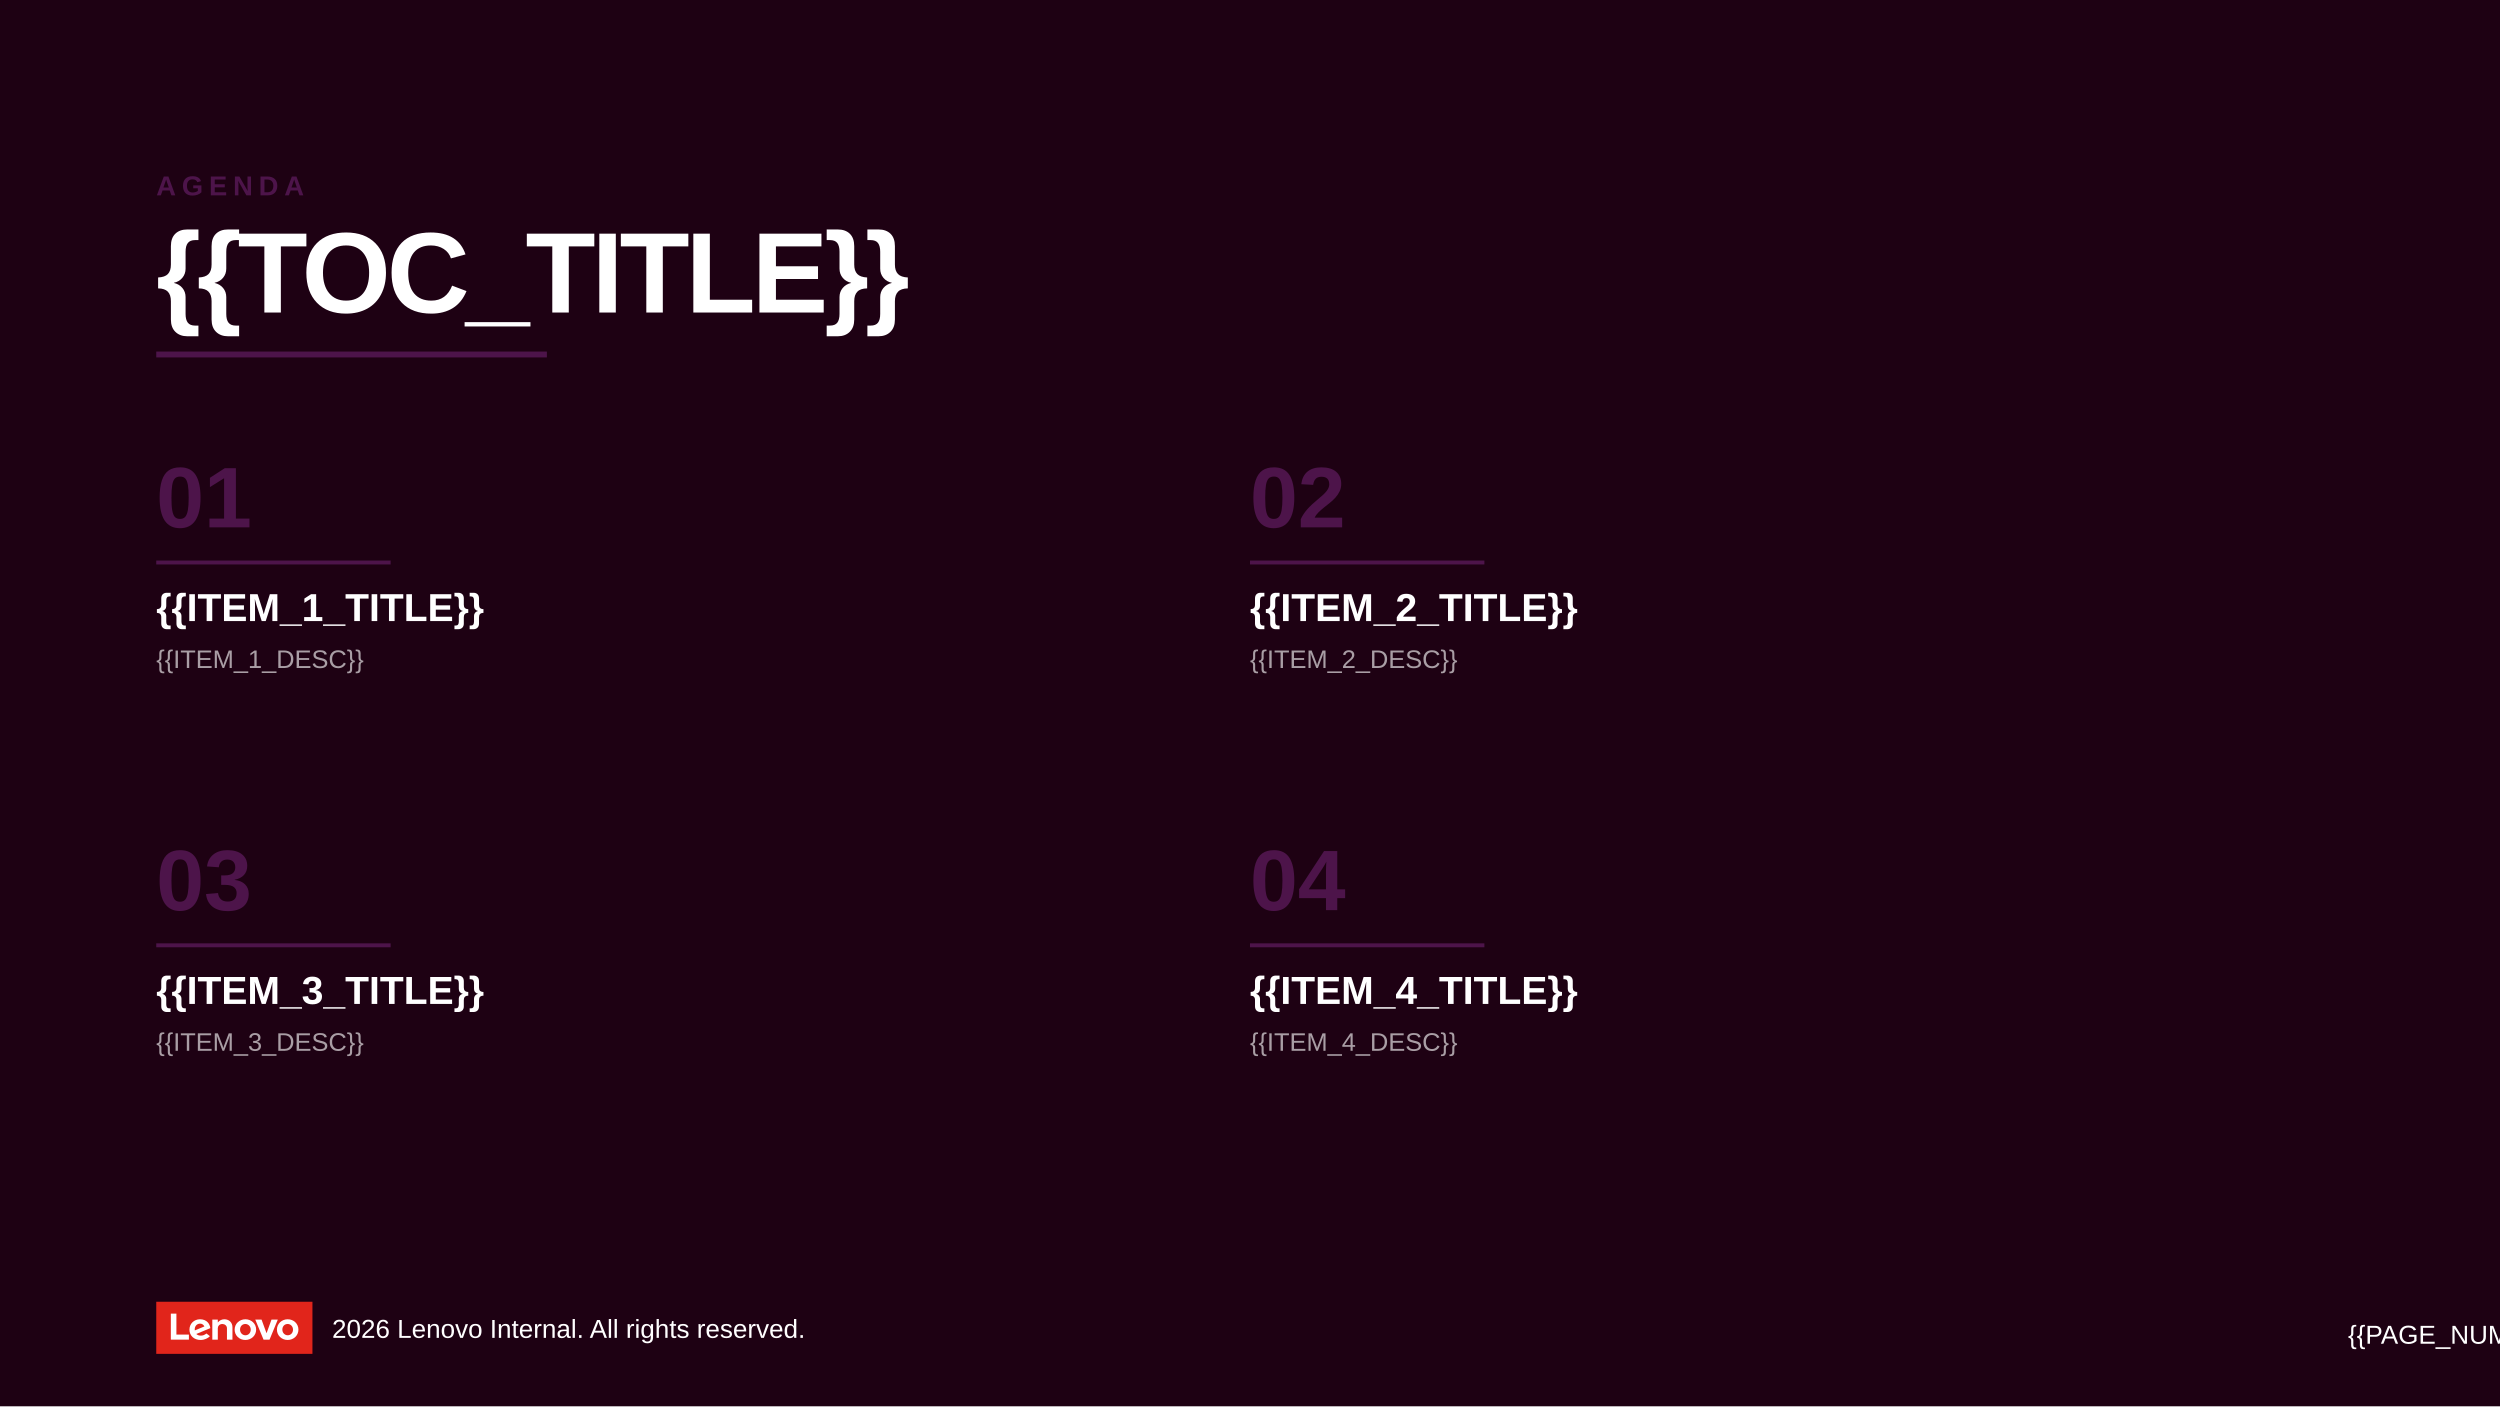
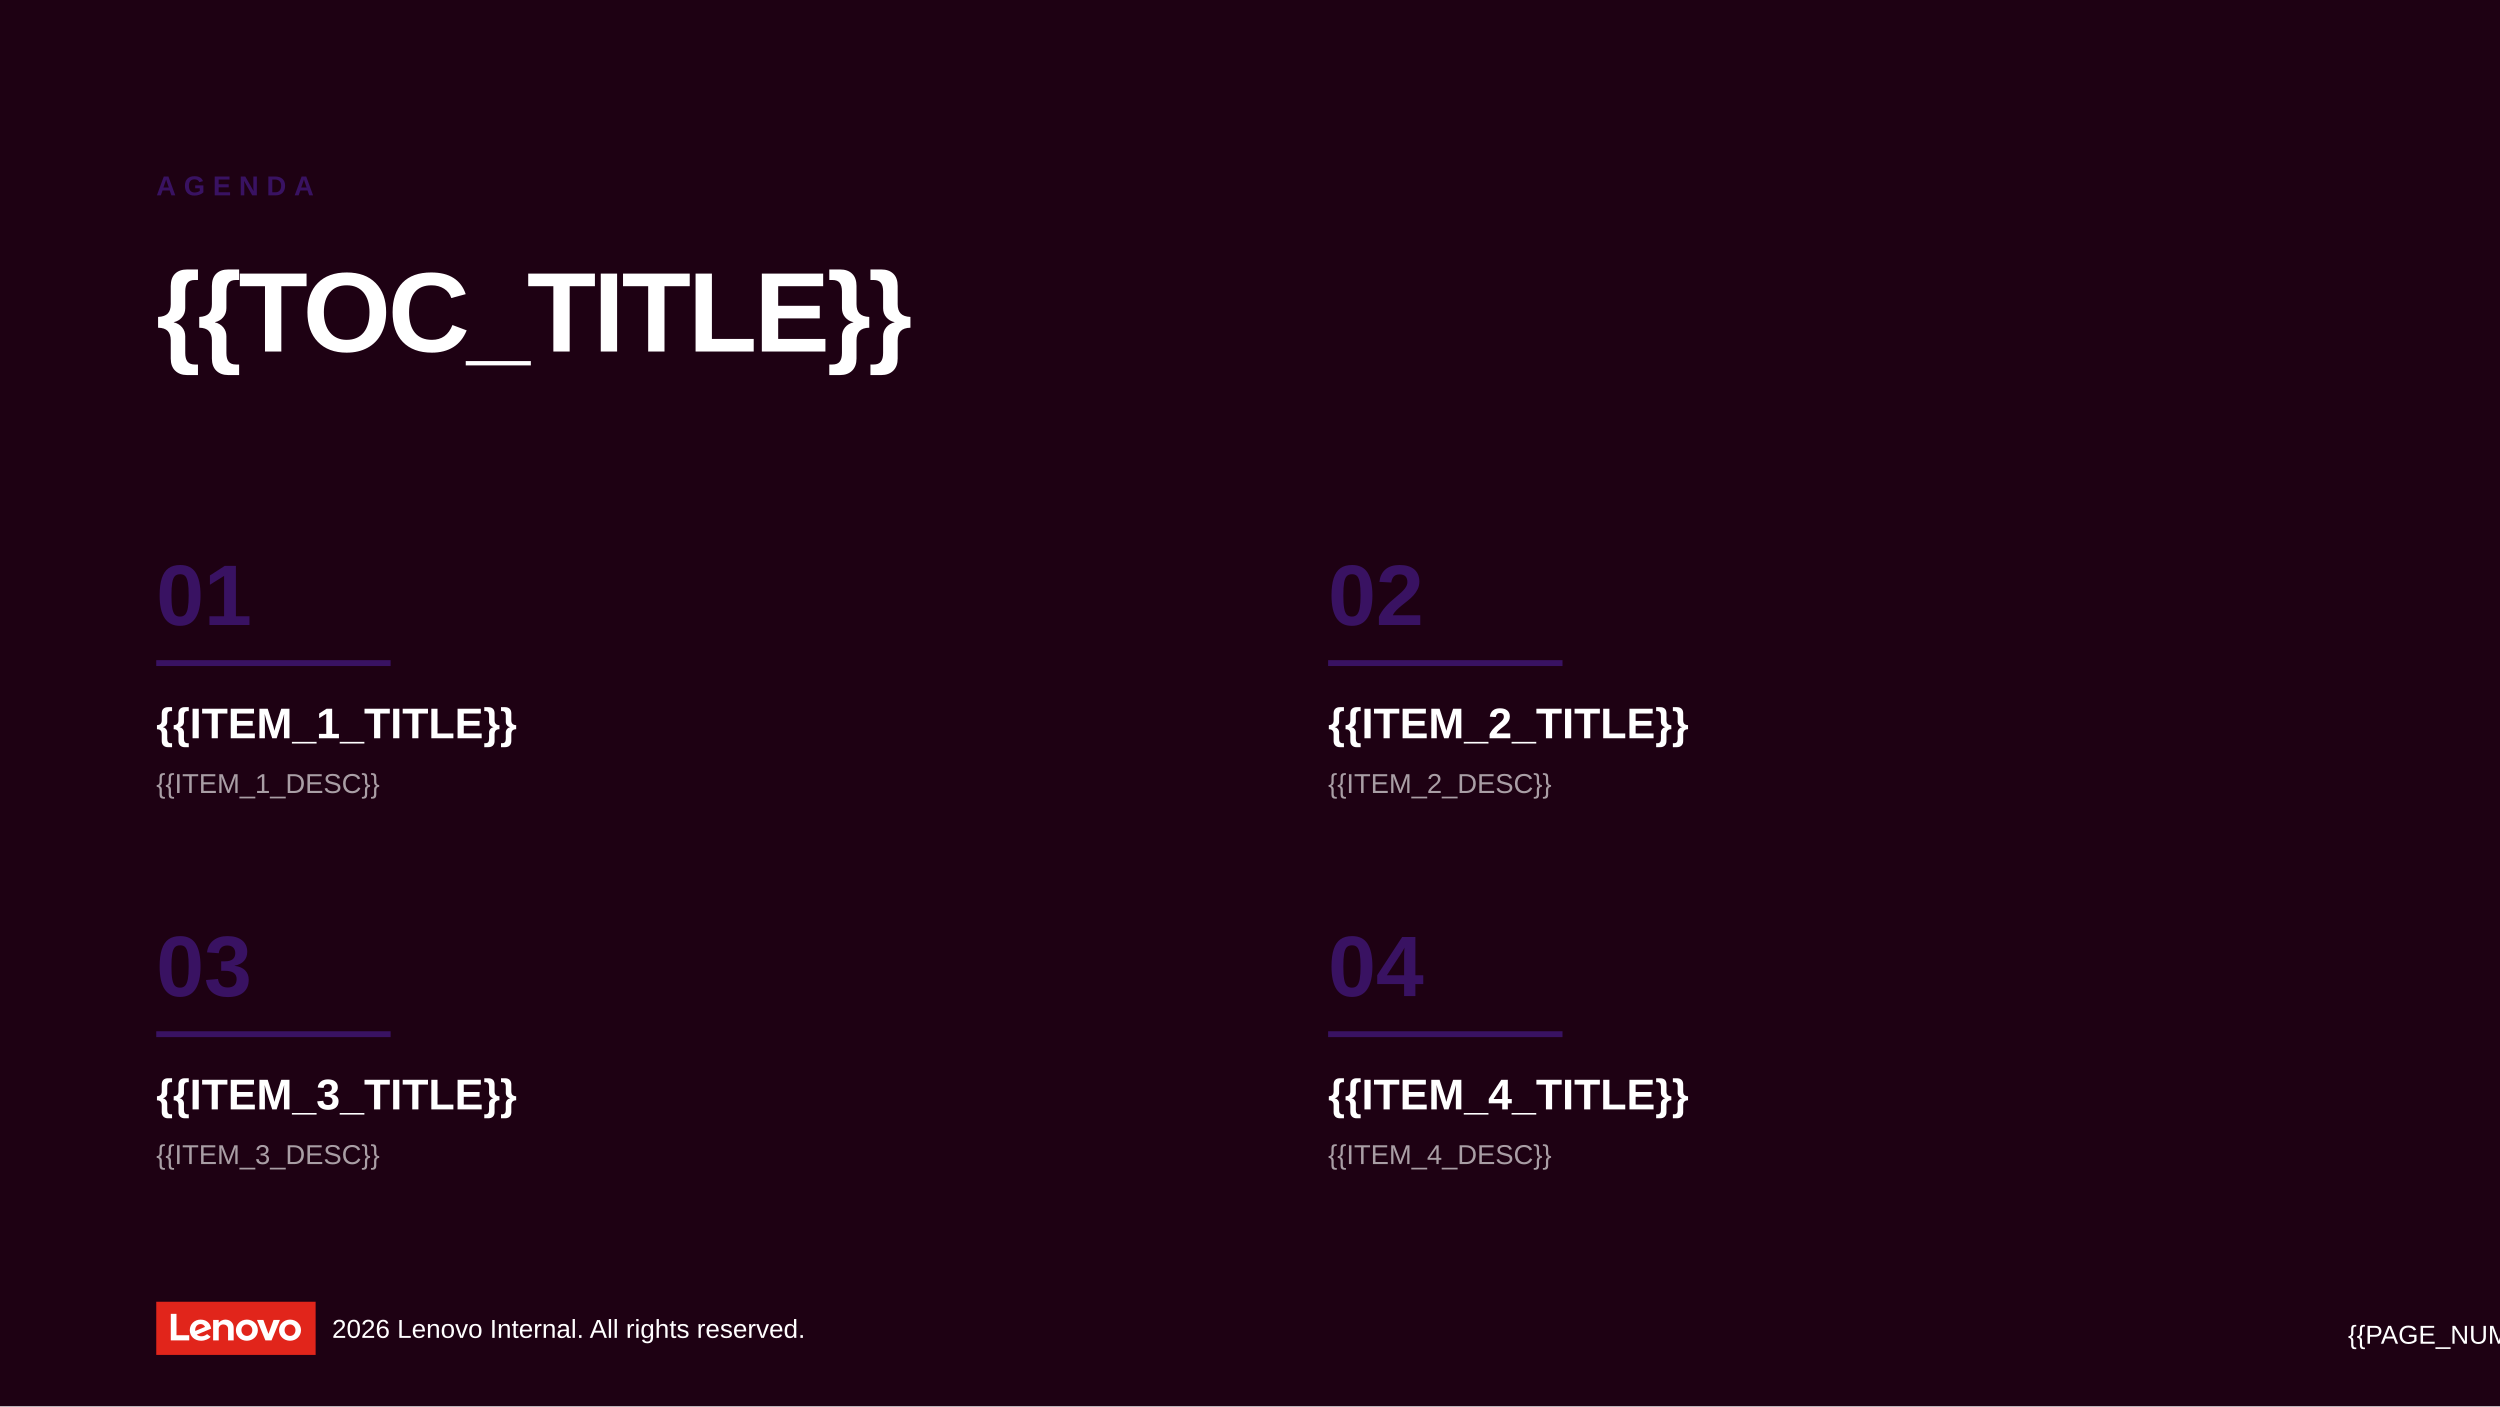
- <svg xmlns="http://www.w3.org/2000/svg" width="1280" height="720" viewBox="0 0 1280 720" role="img" aria-labelledby="lenovo-dark-toc-title">
+ <svg xmlns="http://www.w3.org/2000/svg" width="1280" height="720" viewBox="0 0 1280 720" role="img" aria-labelledby="lenovo-light-toc-title">
  <rect width="1280" height="720" fill="#1E0113" />
-   <text x="80" y="100" fill="#4D144A" font-family="Arial, sans-serif" font-size="14" font-weight="700" letter-spacing="3">AGENDA</text>
-   <text x="80" y="160" fill="#FFFFFF" font-family="Arial, sans-serif" font-size="58.67" font-weight="bold" letter-spacing="-2">
+   <text x="80" y="100" fill="#391262" font-family="Arial, sans-serif" font-size="14" font-weight="700" letter-spacing="4">AGENDA</text>
+   <text x="80" y="180" fill="#FFFFFF" font-family="Arial, sans-serif" font-size="58" font-weight="700" letter-spacing="-1.5">
    {{TOC_TITLE}}
  </text>
-   <rect x="80" y="180" width="200" height="3" fill="#4D144A" />
  <g id="toc-items">
-     <text x="80" y="270" fill="#4D144A" font-family="Arial, sans-serif" font-size="44" font-weight="700">01</text>
-     <line x1="80" y1="288" x2="200" y2="288" stroke="#4D144A" stroke-width="2" />
-     <text x="80" y="318" fill="#FFFFFF" font-family="Arial, sans-serif" font-size="20" font-weight="700">{{ITEM_1_TITLE}}</text>
-     <text x="80" y="342" fill="#FFFFFF" fill-opacity="0.62" font-family="Arial, sans-serif" font-size="13">{{ITEM_1_DESC}}</text>
-     <text x="640" y="270" fill="#4D144A" font-family="Arial, sans-serif" font-size="44" font-weight="700">02</text>
-     <line x1="640" y1="288" x2="760" y2="288" stroke="#4D144A" stroke-width="2" />
-     <text x="640" y="318" fill="#FFFFFF" font-family="Arial, sans-serif" font-size="20" font-weight="700">{{ITEM_2_TITLE}}</text>
-     <text x="640" y="342" fill="#FFFFFF" fill-opacity="0.62" font-family="Arial, sans-serif" font-size="13">{{ITEM_2_DESC}}</text>
-     <text x="80" y="466" fill="#4D144A" font-family="Arial, sans-serif" font-size="44" font-weight="700">03</text>
-     <line x1="80" y1="484" x2="200" y2="484" stroke="#4D144A" stroke-width="2" />
-     <text x="80" y="514" fill="#FFFFFF" font-family="Arial, sans-serif" font-size="20" font-weight="700">{{ITEM_3_TITLE}}</text>
-     <text x="80" y="538" fill="#FFFFFF" fill-opacity="0.62" font-family="Arial, sans-serif" font-size="13">{{ITEM_3_DESC}}</text>
-     <text x="640" y="466" fill="#4D144A" font-family="Arial, sans-serif" font-size="44" font-weight="700">04</text>
-     <line x1="640" y1="484" x2="760" y2="484" stroke="#4D144A" stroke-width="2" />
-     <text x="640" y="514" fill="#FFFFFF" font-family="Arial, sans-serif" font-size="20" font-weight="700">{{ITEM_4_TITLE}}</text>
-     <text x="640" y="538" fill="#FFFFFF" fill-opacity="0.62" font-family="Arial, sans-serif" font-size="13">{{ITEM_4_DESC}}</text>
+     <text x="80" y="320" fill="#391262" font-family="Arial, sans-serif" font-size="44" font-weight="700">01</text>
+     <rect x="80" y="338" width="120" height="3" fill="#391262" />
+     <text x="80" y="378" fill="#FFFFFF" font-family="Arial, sans-serif" font-size="22" font-weight="700">{{ITEM_1_TITLE}}</text>
+     <text x="80" y="406" fill="#FFFFFF" fill-opacity="0.62" font-family="Arial, sans-serif" font-size="14">{{ITEM_1_DESC}}</text>
+     <text x="680" y="320" fill="#391262" font-family="Arial, sans-serif" font-size="44" font-weight="700">02</text>
+     <rect x="680" y="338" width="120" height="3" fill="#391262" />
+     <text x="680" y="378" fill="#FFFFFF" font-family="Arial, sans-serif" font-size="22" font-weight="700">{{ITEM_2_TITLE}}</text>
+     <text x="680" y="406" fill="#FFFFFF" fill-opacity="0.62" font-family="Arial, sans-serif" font-size="14">{{ITEM_2_DESC}}</text>
+     <text x="80" y="510" fill="#391262" font-family="Arial, sans-serif" font-size="44" font-weight="700">03</text>
+     <rect x="80" y="528" width="120" height="3" fill="#391262" />
+     <text x="80" y="568" fill="#FFFFFF" font-family="Arial, sans-serif" font-size="22" font-weight="700">{{ITEM_3_TITLE}}</text>
+     <text x="80" y="596" fill="#FFFFFF" fill-opacity="0.62" font-family="Arial, sans-serif" font-size="14">{{ITEM_3_DESC}}</text>
+     <text x="680" y="510" fill="#391262" font-family="Arial, sans-serif" font-size="44" font-weight="700">04</text>
+     <rect x="680" y="528" width="120" height="3" fill="#391262" />
+     <text x="680" y="568" fill="#FFFFFF" font-family="Arial, sans-serif" font-size="22" font-weight="700">{{ITEM_4_TITLE}}</text>
+     <text x="680" y="596" fill="#FFFFFF" fill-opacity="0.62" font-family="Arial, sans-serif" font-size="14">{{ITEM_4_DESC}}</text>
  </g>
-   <g transform="translate(80 666.5)">
-     <g transform="scale(0.98)">
-       <rect x="79.83" y="666.49" width="81.6" height="27.22" fill="#E1251B" transform="translate(-79.83 -666.49)" />
-       <g transform="translate(-79.83 -666.49)">
-         <path d="M 96.89 683.64 L 90.36 683.64 L 90.36 672.69 L 87.45 672.69 L 87.45 686.28 L 96.89 686.28 L 96.89 683.64 Z" fill="#FFFFFF" />
-         <path d="M 106.06 683.07 C 104.85 683.96 104.16 684.18 103.07 684.18 C 102.07 684.18 101.29 683.87 100.75 683.32 C 108.09 680.27 108.09 680.27 108.09 680.27 C 107.92 679.15 107.5 678.13 106.84 677.36 C 105.87 676.24 104.44 675.64 102.71 675.64 C 99.55 675.64 97.18 677.97 97.18 681.05 C 97.18 684.22 99.56 686.46 103.03 686.46 C 104.97 686.46 106.95 685.54 107.88 684.46 L 106.06 683.07 Z M 100.55 678.97 C 101.04 678.32 101.82 677.92 102.76 677.92 C 103.79 677.92 104.58 678.52 104.98 679.39 C 99.97 681.47 99.97 681.47 99.97 681.47 C 99.83 680.41 100.11 679.57 100.55 678.97 Z" fill="#FFFFFF" />
-         <path d="M 115.39 675.64 C 114.19 675.64 112.83 676.2 111.99 677.32 C 111.99 677.32 111.99 677.32 111.99 677.32 C 111.99 677.32 111.99 677.32 111.99 677.32 C 111.99 675.81 111.99 675.81 111.99 675.81 C 109.12 675.81 109.12 675.81 109.12 675.81 C 109.12 686.28 109.12 686.28 109.12 686.28 C 111.99 686.28 111.99 686.28 111.99 686.28 C 111.99 680.32 111.99 680.32 111.99 680.32 C 111.99 679.25 112.82 678.11 114.36 678.11 C 115.55 678.11 116.77 678.94 116.77 680.32 C 116.77 686.28 116.77 686.28 116.77 686.28 C 119.64 686.28 119.64 686.28 119.64 686.28 C 119.64 679.8 119.64 679.8 119.64 679.8 C 119.64 677.38 117.92 675.64 115.39 675.64" fill="#FFFFFF" />
-         <path d="M 126.37 686.46 C 123.24 686.46 120.78 684.11 120.78 681.05 C 120.78 678.01 123.26 675.64 126.41 675.64 C 129.56 675.64 132.02 677.99 132.02 681.05 C 132.02 684.09 129.53 686.46 126.37 686.46 M 126.37 678.1 C 124.78 678.1 123.61 679.31 123.61 681.05 C 123.61 682.7 124.84 684 126.41 684 C 128.02 684 129.19 682.75 129.19 681.05 C 129.19 679.4 127.95 678.1 126.37 678.1" fill="#FFFFFF" />
-         <path d="M 140.04 675.82 L 137.45 682.95 L 134.85 675.82 L 131.57 675.82 L 135.88 686.28 L 139.02 686.28 L 143.33 675.82 L 140.04 675.82 Z" fill="#FFFFFF" />
-         <path d="M 148.48 686.46 C 145.34 686.46 142.88 684.11 142.88 681.05 C 142.88 678.01 145.35 675.64 148.51 675.64 C 151.65 675.64 154.11 677.99 154.11 681.05 C 154.11 684.09 151.64 686.46 148.48 686.46 M 148.48 678.1 C 146.87 678.1 145.71 679.31 145.71 681.05 C 145.71 682.7 146.95 684 148.51 684 C 150.12 684 151.28 682.75 151.28 681.05 C 151.28 679.4 150.04 678.1 148.48 678.1" fill="#FFFFFF" />
-       </g>
-     </g>
+   <g id="lenovo-footer-mark">
+     <rect x="80" y="666.5" width="81.6" height="27.22" fill="#E1251B" />
+     <path d="M 96.89 683.64 L 90.36 683.64 L 90.36 672.69 L 87.45 672.69 L 87.45 686.28 L 96.89 686.28 L 96.89 683.64 Z" fill="#FFFFFF" />
+     <path d="M 106.06 683.07 C 104.85 683.96 104.16 684.18 103.07 684.18 C 102.07 684.18 101.29 683.87 100.75 683.32 C 108.09 680.27 108.09 680.27 108.09 680.27 C 107.92 679.15 107.5 678.13 106.84 677.36 C 105.87 676.24 104.44 675.64 102.71 675.64 C 99.55 675.64 97.18 677.97 97.18 681.05 C 97.18 684.22 99.56 686.46 103.03 686.46 C 104.97 686.46 106.95 685.54 107.88 684.46 L 106.06 683.07 Z M 100.55 678.97 C 101.04 678.32 101.82 677.92 102.76 677.92 C 103.79 677.92 104.58 678.52 104.98 679.39 C 99.97 681.47 99.97 681.47 99.97 681.47 C 99.83 680.41 100.11 679.57 100.55 678.97 Z" fill="#FFFFFF" />
+     <path d="M 115.39 675.64 C 114.19 675.64 112.83 676.2 111.99 677.32 C 111.99 677.32 111.99 677.32 111.99 677.32 C 111.99 677.32 111.99 677.32 111.99 677.32 C 111.99 675.81 111.99 675.81 111.99 675.81 C 109.12 675.81 109.12 675.81 109.12 675.81 C 109.12 686.28 109.12 686.28 109.12 686.28 C 111.99 686.28 111.99 686.28 111.99 686.28 C 111.99 680.32 111.99 680.32 111.99 680.32 C 111.99 679.25 112.82 678.11 114.36 678.11 C 115.55 678.11 116.77 678.94 116.77 680.32 C 116.77 686.28 116.77 686.28 116.77 686.28 C 119.64 686.28 119.64 686.28 119.64 686.28 C 119.64 679.8 119.64 679.8 119.64 679.8 C 119.64 677.38 117.92 675.64 115.39 675.64" fill="#FFFFFF" />
+     <path d="M 126.37 686.46 C 123.24 686.46 120.78 684.11 120.78 681.05 C 120.78 678.01 123.26 675.64 126.41 675.64 C 129.56 675.64 132.02 677.99 132.02 681.05 C 132.02 684.09 129.53 686.46 126.37 686.46 M 126.37 678.1 C 124.78 678.1 123.61 679.31 123.61 681.05 C 123.61 682.7 124.84 684 126.41 684 C 128.02 684 129.19 682.75 129.19 681.05 C 129.19 679.4 127.95 678.1 126.37 678.1" fill="#FFFFFF" />
+     <path d="M 140.04 675.82 L 137.45 682.95 L 134.85 675.82 L 131.57 675.82 L 135.88 686.28 L 139.02 686.28 L 143.33 675.82 L 140.04 675.82 Z" fill="#FFFFFF" />
+     <path d="M 148.48 686.46 C 145.34 686.46 142.88 684.11 142.88 681.05 C 142.88 678.01 145.35 675.64 148.51 675.64 C 151.65 675.64 154.11 677.99 154.11 681.05 C 154.11 684.09 151.64 686.46 148.48 686.46 M 148.48 678.1 C 146.87 678.1 145.71 679.31 145.71 681.05 C 145.71 682.7 146.95 684 148.51 684 C 150.12 684 151.28 682.75 151.28 681.05 C 151.28 679.4 150.04 678.1 148.48 678.1" fill="#FFFFFF" />
  </g>
  <text x="170" y="685" fill="#FFFFFF" font-family="Arial, sans-serif" font-size="13.33">2026 Lenovo Internal. All rights reserved.</text>
  <text x="1248" y="688" text-anchor="middle" fill="#FFFFFF" font-family="Arial, sans-serif" font-size="13.33">{{PAGE_NUM}}</text>
-   <text x="640" y="736" text-anchor="middle" fill="#4E444E" font-family="Arial, sans-serif" font-size="10.67">Agenda</text>
</svg>
